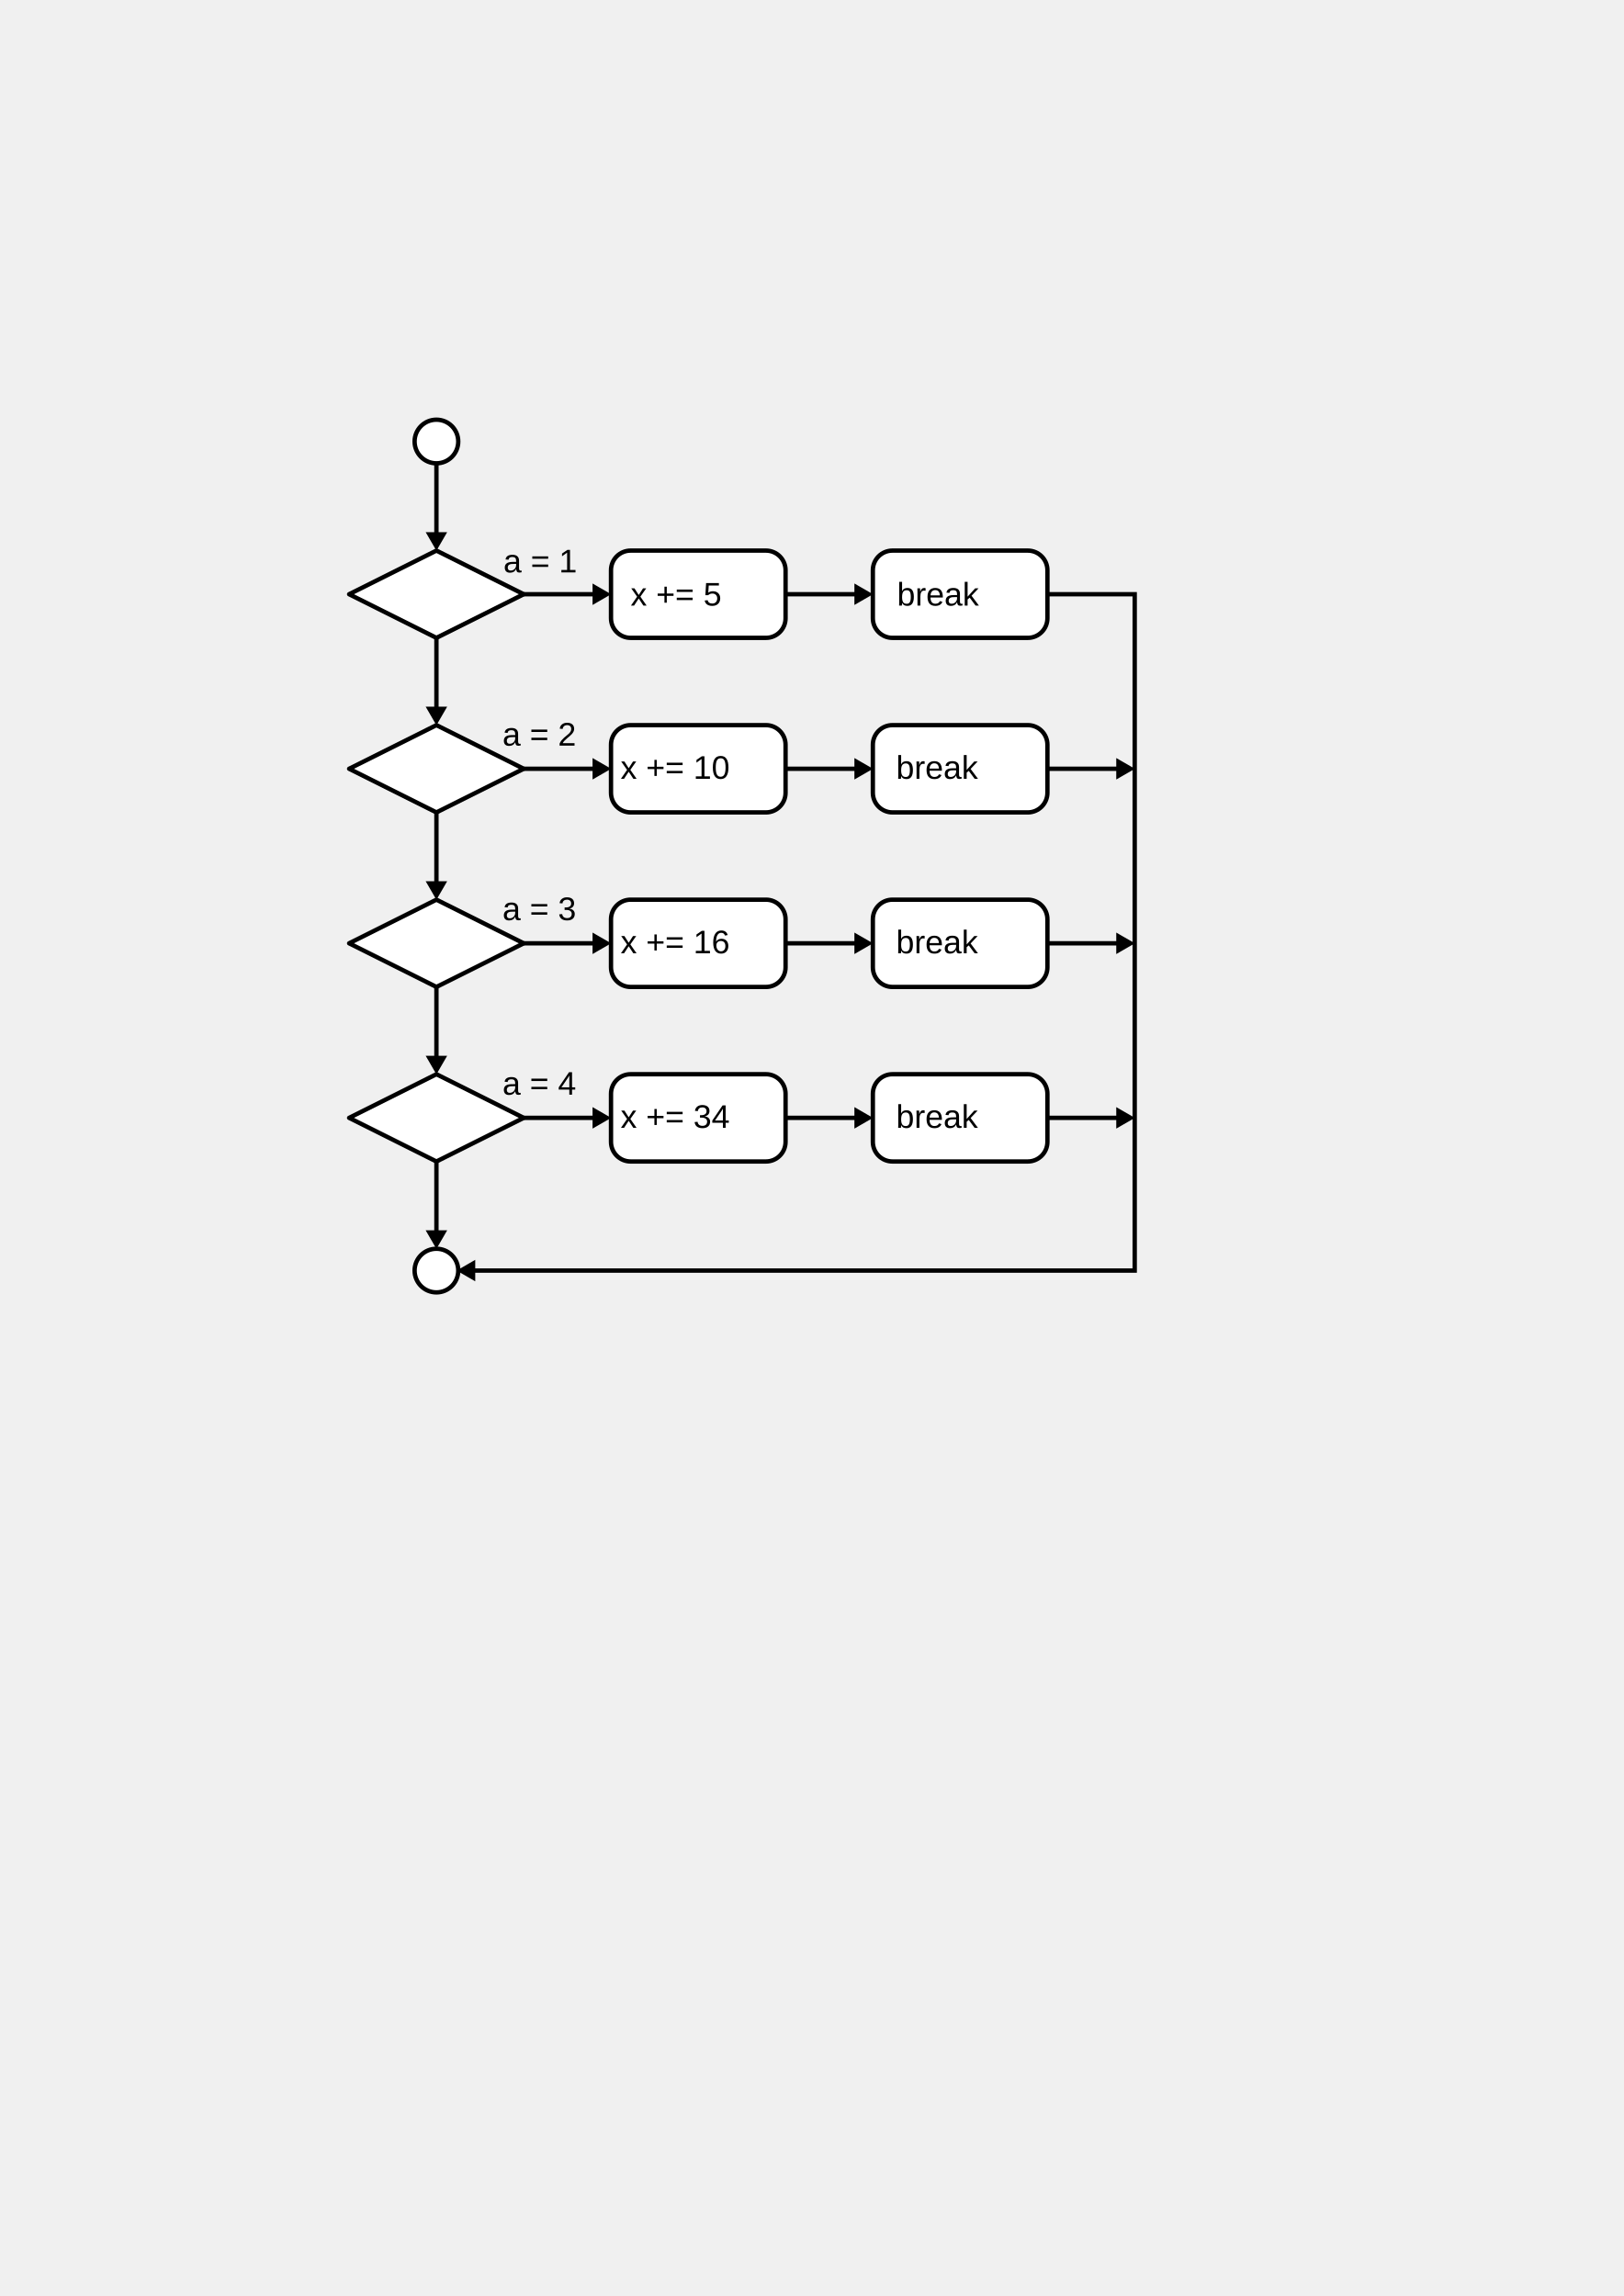
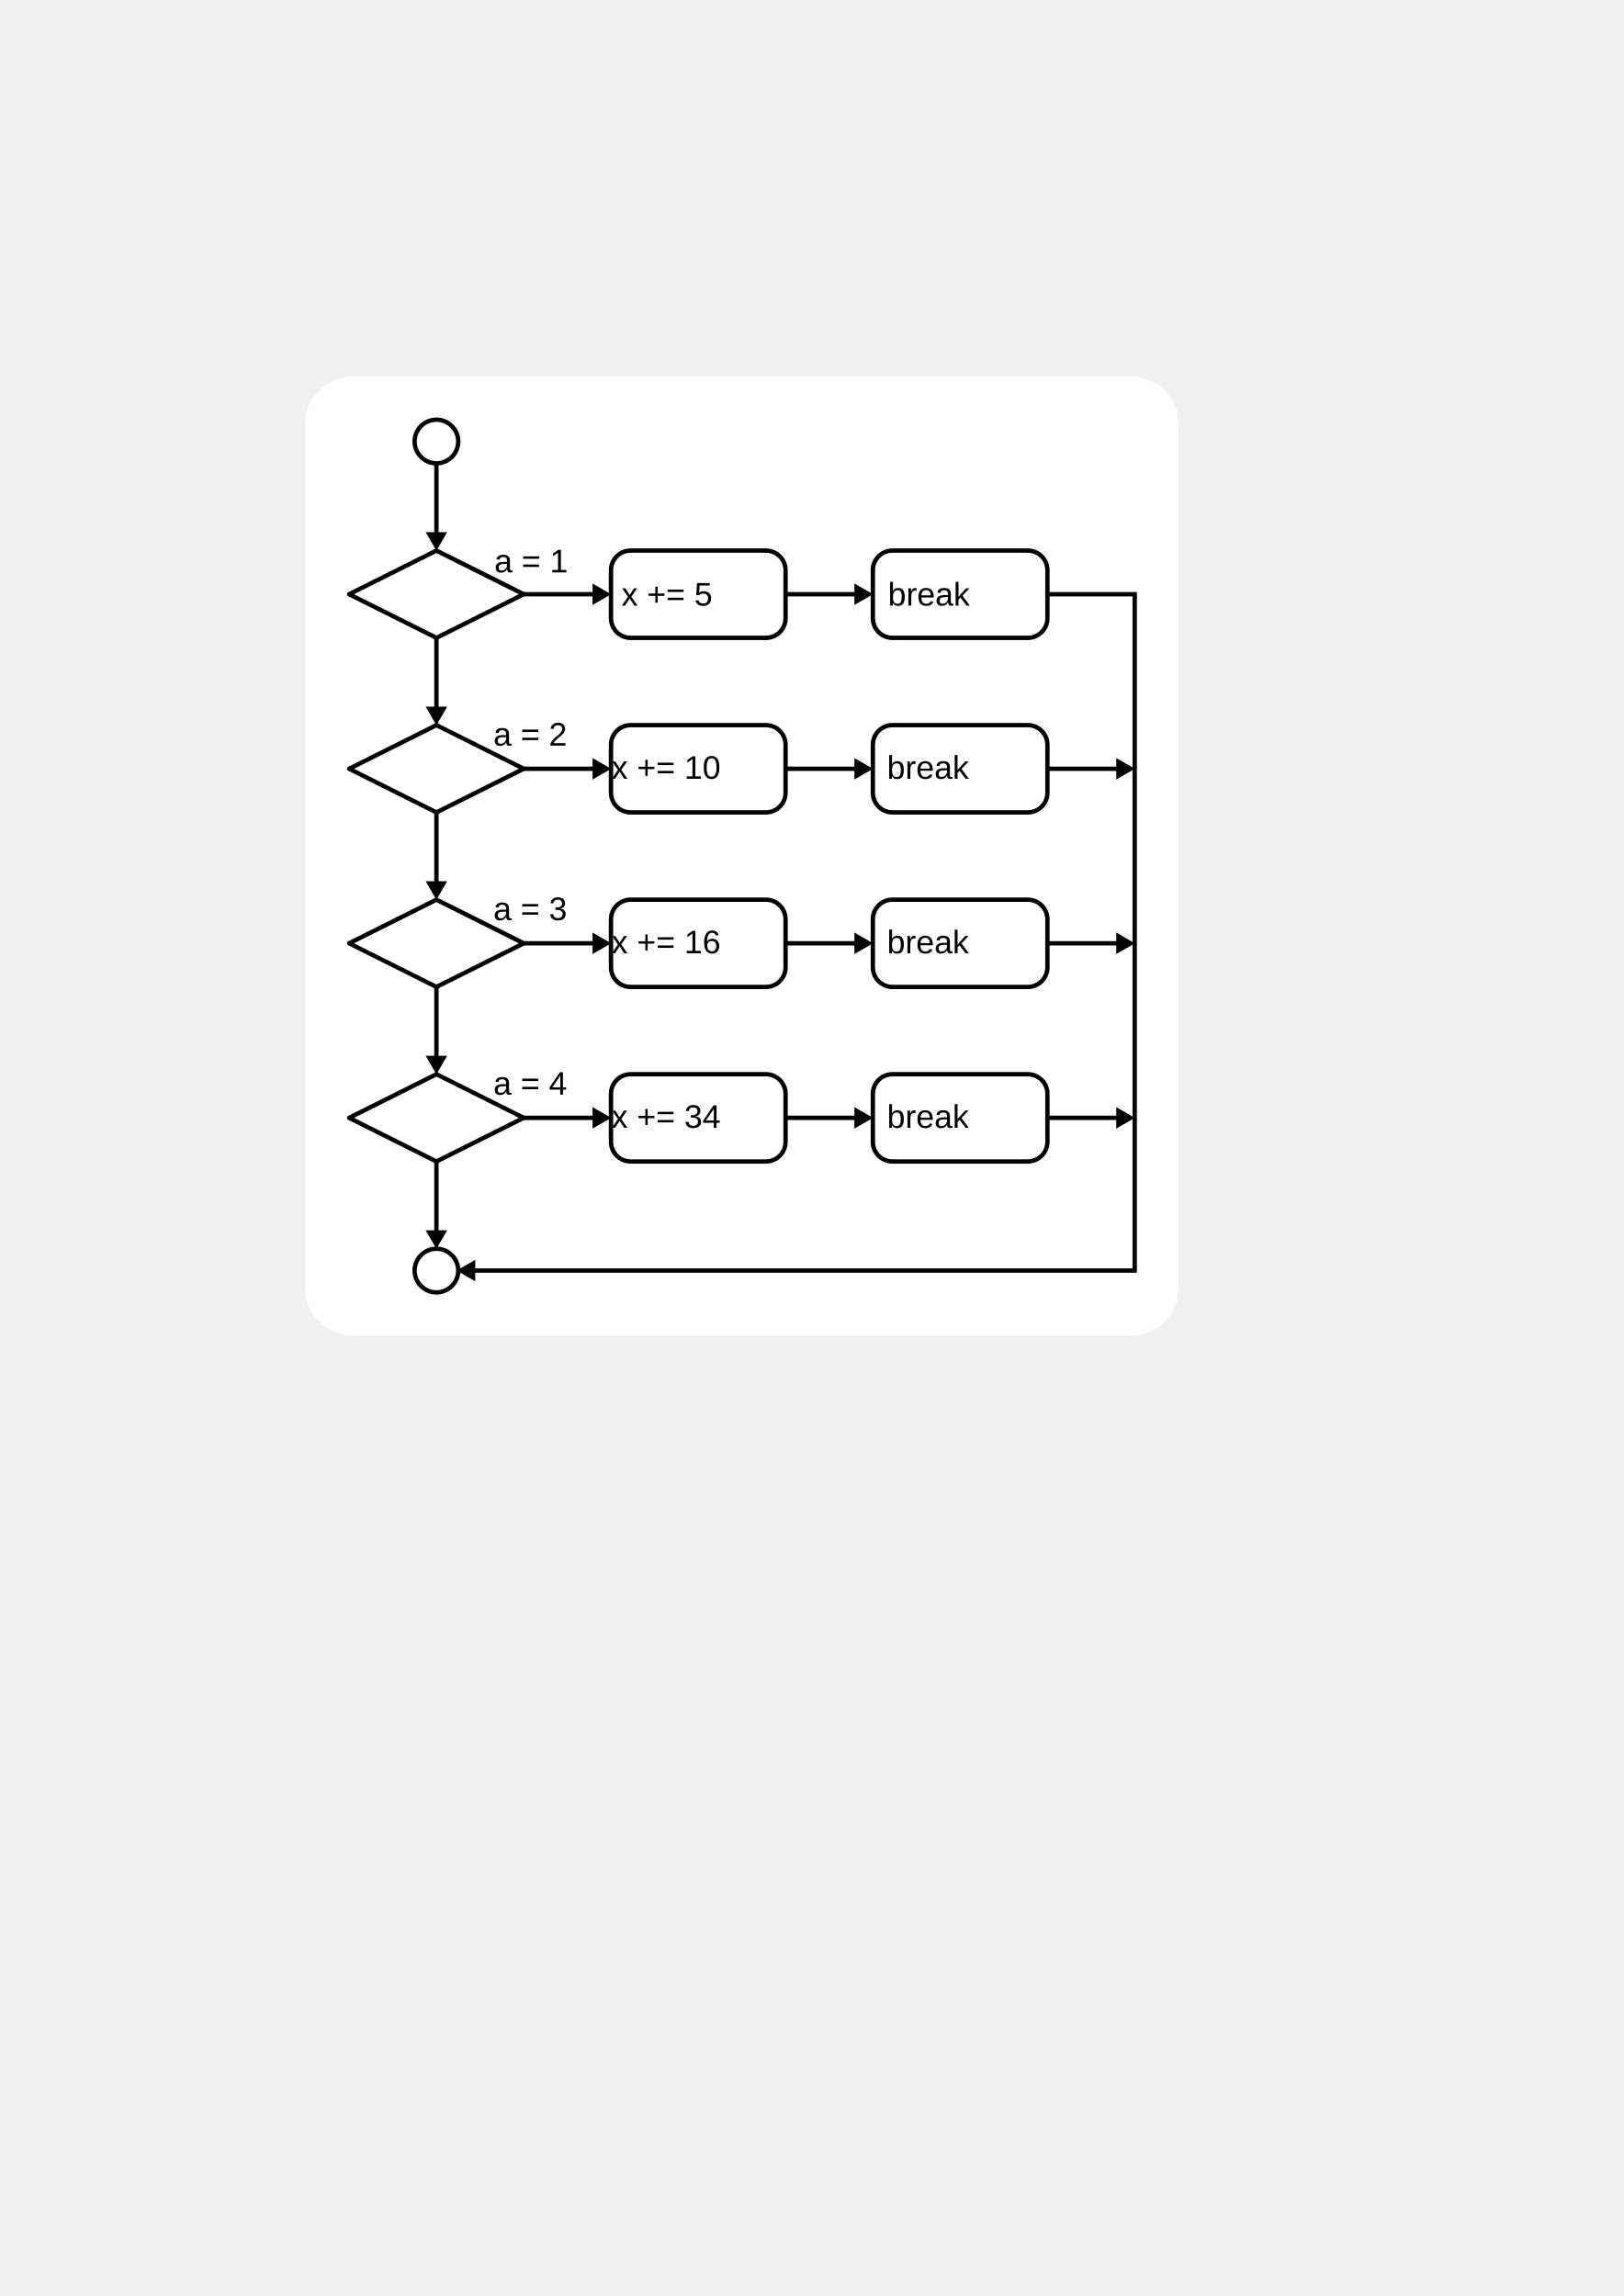
<svg xmlns="http://www.w3.org/2000/svg" width="210mm" height="297mm" viewBox="0 0 744.094 1052.362" id="svg2" version="1.1">
  <defs id="defs4">
    <marker orient="auto" refY="0.0" refX="0.0" id="marker41694" style="overflow:visible">
      <path id="path41696" d="M 5.77,0.0 L -2.88,5.0 L -2.88,-5.0 L 5.77,0.0 z " style="fill-rule:evenodd;stroke:#000000;stroke-width:1pt;stroke-opacity:1;fill:#000000;fill-opacity:1" transform="scale(0.4)" />
    </marker>
    <marker orient="auto" refY="0.0" refX="0.0" id="marker41518" style="overflow:visible">
      <path id="path41520" d="M 5.77,0.0 L -2.88,5.0 L -2.88,-5.0 L 5.77,0.0 z " style="fill-rule:evenodd;stroke:#000000;stroke-width:1pt;stroke-opacity:1;fill:#000000;fill-opacity:1" transform="scale(0.4)" />
    </marker>
    <marker style="overflow:visible" id="TriangleOutM" refX="0.0" refY="0.0" orient="auto">
      <path transform="scale(0.4)" style="fill-rule:evenodd;stroke:#000000;stroke-width:1pt;stroke-opacity:1;fill:#000000;fill-opacity:1" d="M 5.77,0.0 L -2.88,5.0 L -2.88,-5.0 L 5.77,0.0 z " id="path4302" />
    </marker>
    <marker style="overflow:visible;" id="Arrow1Mend" refX="0.0" refY="0.0" orient="auto">
      <path transform="scale(0.4) rotate(180) translate(10,0)" style="fill-rule:evenodd;stroke:#000000;stroke-width:1pt;stroke-opacity:1;fill:#000000;fill-opacity:1" d="M 0.0,0.0 L 5.0,-5.0 L -12.5,0.0 L 5.0,5.0 L 0.0,0.0 z " id="path4166" />
    </marker>
    <marker style="overflow:visible;" id="marker5937" refX="0.0" refY="0.0" orient="auto">
      <path transform="scale(0.6) rotate(180) translate(0,0)" d="M 8.719,4.034 L -2.207,0.016 L 8.719,-4.002 C 6.973,-1.63 6.983,1.616 8.719,4.034 z " style="fill-rule:evenodd;stroke-width:0.625;stroke-linejoin:round;stroke:#000000;stroke-opacity:1;fill:#000000;fill-opacity:1" id="path5939" />
    </marker>
    <marker style="overflow:visible;" id="Arrow2Mend" refX="0.0" refY="0.0" orient="auto">
      <path transform="scale(0.6) rotate(180) translate(0,0)" d="M 8.719,4.034 L -2.207,0.016 L 8.719,-4.002 C 6.973,-1.63 6.983,1.616 8.719,4.034 z " style="fill-rule:evenodd;stroke-width:0.625;stroke-linejoin:round;stroke:#000000;stroke-opacity:1;fill:#000000;fill-opacity:1" id="path4184" />
    </marker>
    <marker style="overflow:visible" id="Arrow2Lstart" refX="0.0" refY="0.0" orient="auto">
      <path transform="scale(1.1) translate(1,0)" d="M 8.719,4.034 L -2.207,0.016 L 8.719,-4.002 C 6.973,-1.63 6.983,1.616 8.719,4.034 z " style="fill-rule:evenodd;stroke-width:0.625;stroke-linejoin:round;stroke:#000000;stroke-opacity:1;fill:#000000;fill-opacity:1" id="path4175" />
    </marker>
    <marker style="overflow:visible" id="TriangleOutM-6" refX="0" refY="0" orient="auto">
      <path transform="scale(0.4,0.4)" style="fill:#000000;fill-opacity:1;fill-rule:evenodd;stroke:#000000;stroke-width:1pt;stroke-opacity:1" d="m 5.77,0 -8.65,5 0,-10 8.65,5 z" id="path4302-0" />
    </marker>
    <marker style="overflow:visible" id="TriangleOutM-8" refX="0" refY="0" orient="auto">
      <path transform="scale(0.4,0.4)" style="fill:#000000;fill-opacity:1;fill-rule:evenodd;stroke:#000000;stroke-width:1pt;stroke-opacity:1" d="m 5.77,0 -8.65,5 0,-10 8.65,5 z" id="path4302-5" />
    </marker>
    <marker style="overflow:visible" id="TriangleOutM-8-6" refX="0" refY="0" orient="auto">
      <path transform="scale(0.4,0.4)" style="fill:#000000;fill-opacity:1;fill-rule:evenodd;stroke:#000000;stroke-width:1pt;stroke-opacity:1" d="m 5.77,0 -8.65,5 0,-10 8.65,5 z" id="path4302-5-1" />
    </marker>
    <marker style="overflow:visible" id="TriangleOutM-3" refX="0" refY="0" orient="auto">
      <path transform="scale(0.4,0.4)" style="fill:#000000;fill-opacity:1;fill-rule:evenodd;stroke:#000000;stroke-width:1pt;stroke-opacity:1" d="m 5.77,0 -8.65,5 0,-10 8.65,5 z" id="path4302-2" />
    </marker>
    <marker style="overflow:visible" id="TriangleOutM-6-3" refX="0" refY="0" orient="auto">
      <path transform="scale(0.4,0.4)" style="fill:#000000;fill-opacity:1;fill-rule:evenodd;stroke:#000000;stroke-width:1pt;stroke-opacity:1" d="m 5.77,0 -8.65,5 0,-10 8.65,5 z" id="path4302-0-9" />
    </marker>
    <marker style="overflow:visible" id="TriangleOutM-6-3-9" refX="0" refY="0" orient="auto">
      <path transform="scale(0.4,0.4)" style="fill:#000000;fill-opacity:1;fill-rule:evenodd;stroke:#000000;stroke-width:1pt;stroke-opacity:1" d="m 5.77,0 -8.65,5 0,-10 8.65,5 z" id="path4302-0-9-8" />
    </marker>
    <marker style="overflow:visible" id="TriangleOutM-8-6-8" refX="0" refY="0" orient="auto">
      <path transform="scale(0.4,0.4)" style="fill:#000000;fill-opacity:1;fill-rule:evenodd;stroke:#000000;stroke-width:1pt;stroke-opacity:1" d="m 5.77,0 -8.65,5 0,-10 8.65,5 z" id="path4302-5-1-6" />
    </marker>
    <marker style="overflow:visible" id="TriangleOutM-3-3" refX="0" refY="0" orient="auto">
      <path transform="scale(0.4,0.4)" style="fill:#000000;fill-opacity:1;fill-rule:evenodd;stroke:#000000;stroke-width:1pt;stroke-opacity:1" d="m 5.77,0 -8.65,5 0,-10 8.65,5 z" id="path4302-2-7" />
    </marker>
    <marker style="overflow:visible" id="TriangleOutM-8-6-8-7" refX="0" refY="0" orient="auto">
      <path transform="scale(0.4,0.4)" style="fill:#000000;fill-opacity:1;fill-rule:evenodd;stroke:#000000;stroke-width:1pt;stroke-opacity:1" d="m 5.77,0 -8.65,5 0,-10 8.65,5 z" id="path4302-5-1-6-4" />
    </marker>
    <marker style="overflow:visible" id="TriangleOutM-3-3-1" refX="0" refY="0" orient="auto">
      <path transform="scale(0.4,0.4)" style="fill:#000000;fill-opacity:1;fill-rule:evenodd;stroke:#000000;stroke-width:1pt;stroke-opacity:1" d="m 5.77,0 -8.65,5 0,-10 8.65,5 z" id="path4302-2-7-7" />
    </marker>
    <marker style="overflow:visible" id="TriangleOutM-6-3-9-3" refX="0" refY="0" orient="auto">
      <path transform="scale(0.4,0.4)" style="fill:#000000;fill-opacity:1;fill-rule:evenodd;stroke:#000000;stroke-width:1pt;stroke-opacity:1" d="m 5.77,0 -8.65,5 0,-10 8.65,5 z" id="path4302-0-9-8-2" />
    </marker>
    <marker style="overflow:visible" id="TriangleOutM-8-6-8-7-0" refX="0" refY="0" orient="auto">
      <path transform="scale(0.4,0.4)" style="fill:#000000;fill-opacity:1;fill-rule:evenodd;stroke:#000000;stroke-width:1pt;stroke-opacity:1" d="m 5.77,0 -8.65,5 0,-10 8.65,5 z" id="path4302-5-1-6-4-3" />
    </marker>
    <marker style="overflow:visible" id="TriangleOutM-8-6-8-9" refX="0" refY="0" orient="auto">
      <path transform="scale(0.4,0.4)" style="fill:#000000;fill-opacity:1;fill-rule:evenodd;stroke:#000000;stroke-width:1pt;stroke-opacity:1" d="m 5.77,0 -8.65,5 0,-10 8.65,5 z" id="path4302-5-1-6-7" />
    </marker>
    <marker style="overflow:visible" id="TriangleOutM-8-6-2" refX="0" refY="0" orient="auto">
      <path transform="scale(0.4,0.4)" style="fill:#000000;fill-opacity:1;fill-rule:evenodd;stroke:#000000;stroke-width:1pt;stroke-opacity:1" d="m 5.77,0 -8.65,5 0,-10 8.65,5 z" id="path4302-5-1-9" />
    </marker>
    <marker style="overflow:visible" id="TriangleOutM-8-1" refX="0" refY="0" orient="auto">
      <path transform="scale(0.4,0.4)" style="fill:#000000;fill-opacity:1;fill-rule:evenodd;stroke:#000000;stroke-width:1pt;stroke-opacity:1" d="m 5.77,0 -8.65,5 0,-10 8.65,5 z" id="path4302-5-7" />
    </marker>
    <marker style="overflow:visible" id="TriangleOutM-6-3-9-3-6" refX="0" refY="0" orient="auto">
      <path transform="scale(0.4,0.4)" style="fill:#000000;fill-opacity:1;fill-rule:evenodd;stroke:#000000;stroke-width:1pt;stroke-opacity:1" d="m 5.77,0 -8.65,5 0,-10 8.65,5 z" id="path4302-0-9-8-2-5" />
    </marker>
  </defs>
  <g id="layer1">
-     <ellipse cy="202.362" cx="200" id="path3338" style="opacity:1;fill:#ffffff;fill-opacity:1;stroke:#000000;stroke-width:2;stroke-linecap:round;stroke-linejoin:round;stroke-miterlimit:4;stroke-dasharray:none;stroke-dashoffset:0;stroke-opacity:1" rx="10" ry="10" />
-     <rect ry="9" rx="9" y="252.362" x="280" height="40" width="80" id="rect4293" style="opacity:1;fill:#ffffff;fill-opacity:1;stroke:#000000;stroke-width:2;stroke-linecap:round;stroke-linejoin:round;stroke-miterlimit:4;stroke-dasharray:none;stroke-dashoffset:0;stroke-opacity:1" />
-     <text id="text4295" y="277.566" x="320.249" style="font-style:normal;font-variant:normal;font-weight:normal;font-stretch:normal;font-size:15px;line-height:125%;font-family:Arial;-inkscape-font-specification:Arial;text-align:center;letter-spacing:0px;word-spacing:0px;text-anchor:middle;fill:#000000;fill-opacity:1;stroke:none;stroke-width:1px;stroke-linecap:butt;stroke-linejoin:miter;stroke-opacity:1" xml:space="preserve">
-       <tspan y="277.566" x="320.249" id="tspan4297">x += 5</tspan>
-     </text>
-     <path id="path4149" d="M 200,252.362 160,272.362 l 40,20 40,-20 z" style="fill:#ffffff;fill-rule:evenodd;stroke:#000000;stroke-width:2;stroke-linecap:butt;stroke-linejoin:round;stroke-miterlimit:4;stroke-dasharray:none;stroke-opacity:1" />
-     <path id="path6977" d="m 240,272.362 34.385,0" style="fill:none;fill-rule:evenodd;stroke:#000000;stroke-width:2;stroke-linecap:butt;stroke-linejoin:miter;stroke-miterlimit:4;stroke-dasharray:none;stroke-opacity:1;marker-end:url(#TriangleOutM)" />
-     <path id="path6977-4" d="m 200,212.362 0,34.385" style="fill:none;fill-rule:evenodd;stroke:#000000;stroke-width:2;stroke-linecap:butt;stroke-linejoin:miter;stroke-miterlimit:4;stroke-dasharray:none;stroke-opacity:1;marker-end:url(#TriangleOutM-6)" />
-     <rect ry="9" rx="9" y="252.362" x="400" height="40" width="80" id="rect4293-0" style="opacity:1;fill:#ffffff;fill-opacity:1;stroke:#000000;stroke-width:2;stroke-linecap:round;stroke-linejoin:round;stroke-miterlimit:4;stroke-dasharray:none;stroke-dashoffset:0;stroke-opacity:1" />
-     <text id="text4295-2" y="277.566" x="440.249" style="font-style:normal;font-variant:normal;font-weight:normal;font-stretch:normal;font-size:15px;line-height:125%;font-family:Arial;-inkscape-font-specification:Arial;text-align:center;letter-spacing:0px;word-spacing:0px;text-anchor:middle;fill:#000000;fill-opacity:1;stroke:none;stroke-width:1px;stroke-linecap:butt;stroke-linejoin:miter;stroke-opacity:1" xml:space="preserve">
-       <tspan y="277.566" x="440.249" id="tspan11443">break</tspan>
-     </text>
-     <path id="path6977-2" d="m 360,272.362 34.385,0" style="fill:none;fill-rule:evenodd;stroke:#000000;stroke-width:2;stroke-linecap:butt;stroke-linejoin:miter;stroke-miterlimit:4;stroke-dasharray:none;stroke-opacity:1;marker-end:url(#TriangleOutM-8)" />
-     <text xml:space="preserve" style="font-style:normal;font-variant:normal;font-weight:normal;font-stretch:normal;font-size:15px;line-height:125%;font-family:Arial;-inkscape-font-specification:Arial;text-align:center;letter-spacing:0px;word-spacing:0px;text-anchor:middle;fill:#000000;fill-opacity:1;stroke:none;stroke-width:1px;stroke-linecap:butt;stroke-linejoin:miter;stroke-opacity:1" x="258" y="262.362" id="text13278">
-       <tspan x="258" y="262.362" id="tspan13282">a = 1</tspan>
-     </text>
-     <rect ry="9" rx="9" y="332.362" x="280" height="40" width="80" id="rect4293-3" style="opacity:1;fill:#ffffff;fill-opacity:1;stroke:#000000;stroke-width:2;stroke-linecap:round;stroke-linejoin:round;stroke-miterlimit:4;stroke-dasharray:none;stroke-dashoffset:0;stroke-opacity:1" />
-     <text id="text4295-7" y="356.953" x="319.822" style="font-style:normal;font-variant:normal;font-weight:normal;font-stretch:normal;font-size:15px;line-height:125%;font-family:Arial;-inkscape-font-specification:Arial;text-align:center;letter-spacing:0px;word-spacing:0px;text-anchor:middle;fill:#000000;fill-opacity:1;stroke:none;stroke-width:1px;stroke-linecap:butt;stroke-linejoin:miter;stroke-opacity:1" xml:space="preserve">
-       <tspan y="356.953" x="319.822" id="tspan18616">x += 10</tspan>
-     </text>
-     <path id="path4149-8" d="m 200,332.362 -40,20 40,20 40,-20 z" style="fill:#ffffff;fill-rule:evenodd;stroke:#000000;stroke-width:2;stroke-linecap:butt;stroke-linejoin:round;stroke-miterlimit:4;stroke-dasharray:none;stroke-opacity:1" />
-     <path id="path6977-29" d="m 240,352.362 34.385,0" style="fill:none;fill-rule:evenodd;stroke:#000000;stroke-width:2;stroke-linecap:butt;stroke-linejoin:miter;stroke-miterlimit:4;stroke-dasharray:none;stroke-opacity:1;marker-end:url(#TriangleOutM-3)" />
-     <rect ry="9" rx="9" y="332.362" x="400" height="40" width="80" id="rect4293-0-6" style="opacity:1;fill:#ffffff;fill-opacity:1;stroke:#000000;stroke-width:2;stroke-linecap:round;stroke-linejoin:round;stroke-miterlimit:4;stroke-dasharray:none;stroke-dashoffset:0;stroke-opacity:1" />
-     <text id="text4295-2-5" y="356.953" x="439.822" style="font-style:normal;font-variant:normal;font-weight:normal;font-stretch:normal;font-size:15px;line-height:125%;font-family:Arial;-inkscape-font-specification:Arial;text-align:center;letter-spacing:0px;word-spacing:0px;text-anchor:middle;fill:#000000;fill-opacity:1;stroke:none;stroke-width:1px;stroke-linecap:butt;stroke-linejoin:miter;stroke-opacity:1" xml:space="preserve">
-       <tspan y="356.953" x="439.822" id="tspan11443-3">break</tspan>
-     </text>
-     <path id="path6977-2-2" d="m 360,352.362 34.385,0" style="fill:none;fill-rule:evenodd;stroke:#000000;stroke-width:2;stroke-linecap:butt;stroke-linejoin:miter;stroke-miterlimit:4;stroke-dasharray:none;stroke-opacity:1;marker-end:url(#TriangleOutM-8-6)" />
-     <text xml:space="preserve" style="font-style:normal;font-variant:normal;font-weight:normal;font-stretch:normal;font-size:15px;line-height:125%;font-family:Arial;-inkscape-font-specification:Arial;text-align:center;letter-spacing:0px;word-spacing:0px;text-anchor:middle;fill:#000000;fill-opacity:1;stroke:none;stroke-width:1px;stroke-linecap:butt;stroke-linejoin:miter;stroke-opacity:1" x="257.573" y="341.749" id="text13278-8">
-       <tspan x="257.573" y="341.749" id="tspan18612">a = 2</tspan>
-     </text>
-     <path id="path6977-4-5" d="m 200,292.362 0,34.385" style="fill:none;fill-rule:evenodd;stroke:#000000;stroke-width:2;stroke-linecap:butt;stroke-linejoin:miter;stroke-miterlimit:4;stroke-dasharray:none;stroke-opacity:1;marker-end:url(#TriangleOutM-6-3)" />
-     <rect ry="9" rx="9" y="412.362" x="280" height="40" width="80" id="rect4293-3-9" style="opacity:1;fill:#ffffff;fill-opacity:1;stroke:#000000;stroke-width:2;stroke-linecap:round;stroke-linejoin:round;stroke-miterlimit:4;stroke-dasharray:none;stroke-dashoffset:0;stroke-opacity:1" />
-     <text id="text4295-7-8" y="436.953" x="319.822" style="font-style:normal;font-variant:normal;font-weight:normal;font-stretch:normal;font-size:15px;line-height:125%;font-family:Arial;-inkscape-font-specification:Arial;text-align:center;letter-spacing:0px;word-spacing:0px;text-anchor:middle;fill:#000000;fill-opacity:1;stroke:none;stroke-width:1px;stroke-linecap:butt;stroke-linejoin:miter;stroke-opacity:1" xml:space="preserve">
-       <tspan y="436.953" x="319.822" id="tspan18854">x += 16</tspan>
-     </text>
-     <path id="path4149-8-4" d="m 200,412.362 -40,20 40,20 40,-20 z" style="fill:#ffffff;fill-rule:evenodd;stroke:#000000;stroke-width:2;stroke-linecap:butt;stroke-linejoin:round;stroke-miterlimit:4;stroke-dasharray:none;stroke-opacity:1" />
-     <path id="path6977-29-4" d="m 240,432.362 34.385,0" style="fill:none;fill-rule:evenodd;stroke:#000000;stroke-width:2;stroke-linecap:butt;stroke-linejoin:miter;stroke-miterlimit:4;stroke-dasharray:none;stroke-opacity:1;marker-end:url(#TriangleOutM-3-3)" />
-     <rect ry="9" rx="9" y="412.362" x="400" height="40" width="80" id="rect4293-0-6-1" style="opacity:1;fill:#ffffff;fill-opacity:1;stroke:#000000;stroke-width:2;stroke-linecap:round;stroke-linejoin:round;stroke-miterlimit:4;stroke-dasharray:none;stroke-dashoffset:0;stroke-opacity:1" />
-     <text id="text4295-2-5-5" y="436.953" x="439.822" style="font-style:normal;font-variant:normal;font-weight:normal;font-stretch:normal;font-size:15px;line-height:125%;font-family:Arial;-inkscape-font-specification:Arial;text-align:center;letter-spacing:0px;word-spacing:0px;text-anchor:middle;fill:#000000;fill-opacity:1;stroke:none;stroke-width:1px;stroke-linecap:butt;stroke-linejoin:miter;stroke-opacity:1" xml:space="preserve">
-       <tspan y="436.953" x="439.822" id="tspan11443-3-1">break</tspan>
-     </text>
-     <path id="path6977-2-2-8" d="m 360,432.362 34.385,0" style="fill:none;fill-rule:evenodd;stroke:#000000;stroke-width:2;stroke-linecap:butt;stroke-linejoin:miter;stroke-miterlimit:4;stroke-dasharray:none;stroke-opacity:1;marker-end:url(#TriangleOutM-8-6-8)" />
-     <text xml:space="preserve" style="font-style:normal;font-variant:normal;font-weight:normal;font-stretch:normal;font-size:15px;line-height:125%;font-family:Arial;-inkscape-font-specification:Arial;text-align:center;letter-spacing:0px;word-spacing:0px;text-anchor:middle;fill:#000000;fill-opacity:1;stroke:none;stroke-width:1px;stroke-linecap:butt;stroke-linejoin:miter;stroke-opacity:1" x="257.573" y="421.749" id="text13278-8-8">
-       <tspan x="257.573" y="421.749" id="tspan18850">a = 3</tspan>
-     </text>
-     <path id="path6977-4-5-0" d="m 200,372.362 0,34.385" style="fill:none;fill-rule:evenodd;stroke:#000000;stroke-width:2;stroke-linecap:butt;stroke-linejoin:miter;stroke-miterlimit:4;stroke-dasharray:none;stroke-opacity:1;marker-end:url(#TriangleOutM-6-3-9)" transform="translate(8.4496257e-6,-2.8137206e-6)" />
-     <rect ry="9" rx="9" y="492.362" x="280" height="40" width="80" id="rect4293-3-9-3" style="opacity:1;fill:#ffffff;fill-opacity:1;stroke:#000000;stroke-width:2;stroke-linecap:round;stroke-linejoin:round;stroke-miterlimit:4;stroke-dasharray:none;stroke-dashoffset:0;stroke-opacity:1" />
-     <text id="text4295-7-8-4" y="516.953" x="319.822" style="font-style:normal;font-variant:normal;font-weight:normal;font-stretch:normal;font-size:15px;line-height:125%;font-family:Arial;-inkscape-font-specification:Arial;text-align:center;letter-spacing:0px;word-spacing:0px;text-anchor:middle;fill:#000000;fill-opacity:1;stroke:none;stroke-width:1px;stroke-linecap:butt;stroke-linejoin:miter;stroke-opacity:1" xml:space="preserve">
-       <tspan y="516.953" x="319.822" id="tspan43830">x += 34</tspan>
-     </text>
-     <path id="path4149-8-4-6" d="m 200,492.362 -40,20 40,20 40,-20 z" style="fill:#ffffff;fill-rule:evenodd;stroke:#000000;stroke-width:2;stroke-linecap:butt;stroke-linejoin:round;stroke-miterlimit:4;stroke-dasharray:none;stroke-opacity:1" />
-     <path id="path6977-29-4-2" d="m 240,512.362 34.385,0" style="fill:none;fill-rule:evenodd;stroke:#000000;stroke-width:2;stroke-linecap:butt;stroke-linejoin:miter;stroke-miterlimit:4;stroke-dasharray:none;stroke-opacity:1;marker-end:url(#TriangleOutM-3-3-1)" />
-     <rect ry="9" rx="9" y="492.362" x="400" height="40" width="80" id="rect4293-0-6-1-3" style="opacity:1;fill:#ffffff;fill-opacity:1;stroke:#000000;stroke-width:2;stroke-linecap:round;stroke-linejoin:round;stroke-miterlimit:4;stroke-dasharray:none;stroke-dashoffset:0;stroke-opacity:1" />
-     <text id="text4295-2-5-5-4" y="516.953" x="439.822" style="font-style:normal;font-variant:normal;font-weight:normal;font-stretch:normal;font-size:15px;line-height:125%;font-family:Arial;-inkscape-font-specification:Arial;text-align:center;letter-spacing:0px;word-spacing:0px;text-anchor:middle;fill:#000000;fill-opacity:1;stroke:none;stroke-width:1px;stroke-linecap:butt;stroke-linejoin:miter;stroke-opacity:1" xml:space="preserve">
-       <tspan y="516.953" x="439.822" id="tspan11443-3-1-3">break</tspan>
-     </text>
-     <path id="path6977-2-2-8-3" d="m 360,512.362 34.385,0" style="fill:none;fill-rule:evenodd;stroke:#000000;stroke-width:2;stroke-linecap:butt;stroke-linejoin:miter;stroke-miterlimit:4;stroke-dasharray:none;stroke-opacity:1;marker-end:url(#TriangleOutM-8-6-8-7)" />
-     <text xml:space="preserve" style="font-style:normal;font-variant:normal;font-weight:normal;font-stretch:normal;font-size:15px;line-height:125%;font-family:Arial;-inkscape-font-specification:Arial;text-align:center;letter-spacing:0px;word-spacing:0px;text-anchor:middle;fill:#000000;fill-opacity:1;stroke:none;stroke-width:1px;stroke-linecap:butt;stroke-linejoin:miter;stroke-opacity:1" x="257.573" y="501.749" id="text13278-8-8-6">
-       <tspan x="257.573" y="501.749" id="tspan18850-0">a = 4</tspan>
-     </text>
-     <path id="path6977-4-5-0-1" d="m 200,452.362 0,34.385" style="fill:none;fill-rule:evenodd;stroke:#000000;stroke-width:2;stroke-linecap:butt;stroke-linejoin:miter;stroke-miterlimit:4;stroke-dasharray:none;stroke-opacity:1;marker-end:url(#TriangleOutM-6-3-9-3)" transform="translate(-1.5503743e-6,-4.4924441e-6)" />
-     <path id="path6977-2-2-7" d="m 480,352.362 34.385,0" style="fill:none;fill-rule:evenodd;stroke:#000000;stroke-width:2;stroke-linecap:butt;stroke-linejoin:miter;stroke-miterlimit:4;stroke-dasharray:none;stroke-opacity:1;marker-end:url(#TriangleOutM-8-6-2)" />
-     <path id="path6977-2-2-8-2" d="m 480,432.362 34.385,0" style="fill:none;fill-rule:evenodd;stroke:#000000;stroke-width:2;stroke-linecap:butt;stroke-linejoin:miter;stroke-miterlimit:4;stroke-dasharray:none;stroke-opacity:1;marker-end:url(#TriangleOutM-8-6-8-9)" />
-     <path id="path6977-2-2-8-3-2" d="m 480,512.362 34.385,0" style="fill:none;fill-rule:evenodd;stroke:#000000;stroke-width:2;stroke-linecap:butt;stroke-linejoin:miter;stroke-miterlimit:4;stroke-dasharray:none;stroke-opacity:1;marker-end:url(#TriangleOutM-8-6-8-7-0)" />
-     <path id="path6977-4-5-0-1-5" d="m 200,532.362 0,34.385" style="fill:none;fill-rule:evenodd;stroke:#000000;stroke-width:2;stroke-linecap:butt;stroke-linejoin:miter;stroke-miterlimit:4;stroke-dasharray:none;stroke-opacity:1;marker-end:url(#TriangleOutM-6-3-9-3-6)" />
-     <ellipse cy="582.362" cx="200" id="path3338-4" style="opacity:1;fill:#ffffff;fill-opacity:1;stroke:#000000;stroke-width:2;stroke-linecap:round;stroke-linejoin:round;stroke-miterlimit:4;stroke-dasharray:none;stroke-dashoffset:0;stroke-opacity:1" rx="10" ry="10" />
-     <path style="fill:none;fill-rule:evenodd;stroke:#000000;stroke-width:2;stroke-linecap:butt;stroke-linejoin:miter;stroke-miterlimit:4;stroke-dasharray:none;stroke-opacity:1;marker-end:url(#marker41694)" d="m 480,272.362 40,0 0,310 -305.05,0" id="path41686" />
+     <rect style="opacity:1;fill:#ffffff;fill-opacity:1;stroke:#ffffff;stroke-width:2;stroke-linecap:square;stroke-linejoin:round;stroke-miterlimit:4;stroke-dasharray:none;stroke-dashoffset:0;stroke-opacity:1" id="rect44383" width="398" height="438" x="141" y="173.362" rx="22" ry="20" />
+     <g id="g44326">
+       <ellipse ry="10" rx="10" style="opacity:1;fill:#ffffff;fill-opacity:1;stroke:#000000;stroke-width:2;stroke-linecap:round;stroke-linejoin:round;stroke-miterlimit:4;stroke-dasharray:none;stroke-dashoffset:0;stroke-opacity:1" id="path3338" cx="200" cy="202.362" />
+       <rect style="opacity:1;fill:#ffffff;fill-opacity:1;stroke:#000000;stroke-width:2;stroke-linecap:round;stroke-linejoin:round;stroke-miterlimit:4;stroke-dasharray:none;stroke-dashoffset:0;stroke-opacity:1" id="rect4293" width="80" height="40" x="280" y="252.362" rx="9" ry="9" />
+       <text xml:space="preserve" style="font-style:normal;font-variant:normal;font-weight:normal;font-stretch:normal;font-size:15px;line-height:125%;font-family:Arial;-inkscape-font-specification:Arial;text-align:center;letter-spacing:0px;word-spacing:0px;text-anchor:middle;fill:#000000;fill-opacity:1;stroke:none;stroke-width:1px;stroke-linecap:butt;stroke-linejoin:miter;stroke-opacity:1" x="320.249" y="277.566" id="text4295">
+         <tspan id="tspan4297" x="320.249" y="277.566">x += 5</tspan>
+       </text>
+       <path style="fill:#ffffff;fill-rule:evenodd;stroke:#000000;stroke-width:2;stroke-linecap:butt;stroke-linejoin:round;stroke-miterlimit:4;stroke-dasharray:none;stroke-opacity:1" d="M 200,252.362 160,272.362 l 40,20 40,-20 z" id="path4149" />
+       <path style="fill:none;fill-rule:evenodd;stroke:#000000;stroke-width:2;stroke-linecap:butt;stroke-linejoin:miter;stroke-miterlimit:4;stroke-dasharray:none;stroke-opacity:1;marker-end:url(#TriangleOutM)" d="m 240,272.362 34.385,0" id="path6977" />
+       <path style="fill:none;fill-rule:evenodd;stroke:#000000;stroke-width:2;stroke-linecap:butt;stroke-linejoin:miter;stroke-miterlimit:4;stroke-dasharray:none;stroke-opacity:1;marker-end:url(#TriangleOutM-6)" d="m 200,212.362 0,34.385" id="path6977-4" />
+       <rect style="opacity:1;fill:#ffffff;fill-opacity:1;stroke:#000000;stroke-width:2;stroke-linecap:round;stroke-linejoin:round;stroke-miterlimit:4;stroke-dasharray:none;stroke-dashoffset:0;stroke-opacity:1" id="rect4293-0" width="80" height="40" x="400" y="252.362" rx="9" ry="9" />
+       <text xml:space="preserve" style="font-style:normal;font-variant:normal;font-weight:normal;font-stretch:normal;font-size:15px;line-height:125%;font-family:Arial;-inkscape-font-specification:Arial;text-align:center;letter-spacing:0px;word-spacing:0px;text-anchor:middle;fill:#000000;fill-opacity:1;stroke:none;stroke-width:1px;stroke-linecap:butt;stroke-linejoin:miter;stroke-opacity:1" x="440.249" y="277.566" id="text4295-2">
+         <tspan id="tspan11443" x="440.249" y="277.566">break</tspan>
+       </text>
+       <path style="fill:none;fill-rule:evenodd;stroke:#000000;stroke-width:2;stroke-linecap:butt;stroke-linejoin:miter;stroke-miterlimit:4;stroke-dasharray:none;stroke-opacity:1;marker-end:url(#TriangleOutM-8)" d="m 360,272.362 34.385,0" id="path6977-2" />
+       <text id="text13278" y="262.362" x="258" style="font-style:normal;font-variant:normal;font-weight:normal;font-stretch:normal;font-size:15px;line-height:125%;font-family:Arial;-inkscape-font-specification:Arial;text-align:center;letter-spacing:0px;word-spacing:0px;text-anchor:middle;fill:#000000;fill-opacity:1;stroke:none;stroke-width:1px;stroke-linecap:butt;stroke-linejoin:miter;stroke-opacity:1" xml:space="preserve">
+         <tspan id="tspan13282" y="262.362" x="258">a = 1</tspan>
+       </text>
+       <rect style="opacity:1;fill:#ffffff;fill-opacity:1;stroke:#000000;stroke-width:2;stroke-linecap:round;stroke-linejoin:round;stroke-miterlimit:4;stroke-dasharray:none;stroke-dashoffset:0;stroke-opacity:1" id="rect4293-3" width="80" height="40" x="280" y="332.362" rx="9" ry="9" />
+       <text xml:space="preserve" style="font-style:normal;font-variant:normal;font-weight:normal;font-stretch:normal;font-size:15px;line-height:125%;font-family:Arial;-inkscape-font-specification:Arial;text-align:center;letter-spacing:0px;word-spacing:0px;text-anchor:middle;fill:#000000;fill-opacity:1;stroke:none;stroke-width:1px;stroke-linecap:butt;stroke-linejoin:miter;stroke-opacity:1" x="319.822" y="356.953" id="text4295-7">
+         <tspan id="tspan18616" x="319.822" y="356.953">x += 10</tspan>
+       </text>
+       <path style="fill:#ffffff;fill-rule:evenodd;stroke:#000000;stroke-width:2;stroke-linecap:butt;stroke-linejoin:round;stroke-miterlimit:4;stroke-dasharray:none;stroke-opacity:1" d="m 200,332.362 -40,20 40,20 40,-20 z" id="path4149-8" />
+       <path style="fill:none;fill-rule:evenodd;stroke:#000000;stroke-width:2;stroke-linecap:butt;stroke-linejoin:miter;stroke-miterlimit:4;stroke-dasharray:none;stroke-opacity:1;marker-end:url(#TriangleOutM-3)" d="m 240,352.362 34.385,0" id="path6977-29" />
+       <rect style="opacity:1;fill:#ffffff;fill-opacity:1;stroke:#000000;stroke-width:2;stroke-linecap:round;stroke-linejoin:round;stroke-miterlimit:4;stroke-dasharray:none;stroke-dashoffset:0;stroke-opacity:1" id="rect4293-0-6" width="80" height="40" x="400" y="332.362" rx="9" ry="9" />
+       <text xml:space="preserve" style="font-style:normal;font-variant:normal;font-weight:normal;font-stretch:normal;font-size:15px;line-height:125%;font-family:Arial;-inkscape-font-specification:Arial;text-align:center;letter-spacing:0px;word-spacing:0px;text-anchor:middle;fill:#000000;fill-opacity:1;stroke:none;stroke-width:1px;stroke-linecap:butt;stroke-linejoin:miter;stroke-opacity:1" x="439.822" y="356.953" id="text4295-2-5">
+         <tspan id="tspan11443-3" x="439.822" y="356.953">break</tspan>
+       </text>
+       <path style="fill:none;fill-rule:evenodd;stroke:#000000;stroke-width:2;stroke-linecap:butt;stroke-linejoin:miter;stroke-miterlimit:4;stroke-dasharray:none;stroke-opacity:1;marker-end:url(#TriangleOutM-8-6)" d="m 360,352.362 34.385,0" id="path6977-2-2" />
+       <text id="text13278-8" y="341.749" x="257.573" style="font-style:normal;font-variant:normal;font-weight:normal;font-stretch:normal;font-size:15px;line-height:125%;font-family:Arial;-inkscape-font-specification:Arial;text-align:center;letter-spacing:0px;word-spacing:0px;text-anchor:middle;fill:#000000;fill-opacity:1;stroke:none;stroke-width:1px;stroke-linecap:butt;stroke-linejoin:miter;stroke-opacity:1" xml:space="preserve">
+         <tspan id="tspan18612" y="341.749" x="257.573">a = 2</tspan>
+       </text>
+       <path style="fill:none;fill-rule:evenodd;stroke:#000000;stroke-width:2;stroke-linecap:butt;stroke-linejoin:miter;stroke-miterlimit:4;stroke-dasharray:none;stroke-opacity:1;marker-end:url(#TriangleOutM-6-3)" d="m 200,292.362 0,34.385" id="path6977-4-5" />
+       <rect style="opacity:1;fill:#ffffff;fill-opacity:1;stroke:#000000;stroke-width:2;stroke-linecap:round;stroke-linejoin:round;stroke-miterlimit:4;stroke-dasharray:none;stroke-dashoffset:0;stroke-opacity:1" id="rect4293-3-9" width="80" height="40" x="280" y="412.362" rx="9" ry="9" />
+       <text xml:space="preserve" style="font-style:normal;font-variant:normal;font-weight:normal;font-stretch:normal;font-size:15px;line-height:125%;font-family:Arial;-inkscape-font-specification:Arial;text-align:center;letter-spacing:0px;word-spacing:0px;text-anchor:middle;fill:#000000;fill-opacity:1;stroke:none;stroke-width:1px;stroke-linecap:butt;stroke-linejoin:miter;stroke-opacity:1" x="319.822" y="436.953" id="text4295-7-8">
+         <tspan id="tspan18854" x="319.822" y="436.953">x += 16</tspan>
+       </text>
+       <path style="fill:#ffffff;fill-rule:evenodd;stroke:#000000;stroke-width:2;stroke-linecap:butt;stroke-linejoin:round;stroke-miterlimit:4;stroke-dasharray:none;stroke-opacity:1" d="m 200,412.362 -40,20 40,20 40,-20 z" id="path4149-8-4" />
+       <path style="fill:none;fill-rule:evenodd;stroke:#000000;stroke-width:2;stroke-linecap:butt;stroke-linejoin:miter;stroke-miterlimit:4;stroke-dasharray:none;stroke-opacity:1;marker-end:url(#TriangleOutM-3-3)" d="m 240,432.362 34.385,0" id="path6977-29-4" />
+       <rect style="opacity:1;fill:#ffffff;fill-opacity:1;stroke:#000000;stroke-width:2;stroke-linecap:round;stroke-linejoin:round;stroke-miterlimit:4;stroke-dasharray:none;stroke-dashoffset:0;stroke-opacity:1" id="rect4293-0-6-1" width="80" height="40" x="400" y="412.362" rx="9" ry="9" />
+       <text xml:space="preserve" style="font-style:normal;font-variant:normal;font-weight:normal;font-stretch:normal;font-size:15px;line-height:125%;font-family:Arial;-inkscape-font-specification:Arial;text-align:center;letter-spacing:0px;word-spacing:0px;text-anchor:middle;fill:#000000;fill-opacity:1;stroke:none;stroke-width:1px;stroke-linecap:butt;stroke-linejoin:miter;stroke-opacity:1" x="439.822" y="436.953" id="text4295-2-5-5">
+         <tspan id="tspan11443-3-1" x="439.822" y="436.953">break</tspan>
+       </text>
+       <path style="fill:none;fill-rule:evenodd;stroke:#000000;stroke-width:2;stroke-linecap:butt;stroke-linejoin:miter;stroke-miterlimit:4;stroke-dasharray:none;stroke-opacity:1;marker-end:url(#TriangleOutM-8-6-8)" d="m 360,432.362 34.385,0" id="path6977-2-2-8" />
+       <text id="text13278-8-8" y="421.749" x="257.573" style="font-style:normal;font-variant:normal;font-weight:normal;font-stretch:normal;font-size:15px;line-height:125%;font-family:Arial;-inkscape-font-specification:Arial;text-align:center;letter-spacing:0px;word-spacing:0px;text-anchor:middle;fill:#000000;fill-opacity:1;stroke:none;stroke-width:1px;stroke-linecap:butt;stroke-linejoin:miter;stroke-opacity:1" xml:space="preserve">
+         <tspan id="tspan18850" y="421.749" x="257.573">a = 3</tspan>
+       </text>
+       <path transform="translate(8.4496257e-6,-2.8137206e-6)" style="fill:none;fill-rule:evenodd;stroke:#000000;stroke-width:2;stroke-linecap:butt;stroke-linejoin:miter;stroke-miterlimit:4;stroke-dasharray:none;stroke-opacity:1;marker-end:url(#TriangleOutM-6-3-9)" d="m 200,372.362 0,34.385" id="path6977-4-5-0" />
+       <rect style="opacity:1;fill:#ffffff;fill-opacity:1;stroke:#000000;stroke-width:2;stroke-linecap:round;stroke-linejoin:round;stroke-miterlimit:4;stroke-dasharray:none;stroke-dashoffset:0;stroke-opacity:1" id="rect4293-3-9-3" width="80" height="40" x="280" y="492.362" rx="9" ry="9" />
+       <text xml:space="preserve" style="font-style:normal;font-variant:normal;font-weight:normal;font-stretch:normal;font-size:15px;line-height:125%;font-family:Arial;-inkscape-font-specification:Arial;text-align:center;letter-spacing:0px;word-spacing:0px;text-anchor:middle;fill:#000000;fill-opacity:1;stroke:none;stroke-width:1px;stroke-linecap:butt;stroke-linejoin:miter;stroke-opacity:1" x="319.822" y="516.953" id="text4295-7-8-4">
+         <tspan id="tspan43830" x="319.822" y="516.953">x += 34</tspan>
+       </text>
+       <path style="fill:#ffffff;fill-rule:evenodd;stroke:#000000;stroke-width:2;stroke-linecap:butt;stroke-linejoin:round;stroke-miterlimit:4;stroke-dasharray:none;stroke-opacity:1" d="m 200,492.362 -40,20 40,20 40,-20 z" id="path4149-8-4-6" />
+       <path style="fill:none;fill-rule:evenodd;stroke:#000000;stroke-width:2;stroke-linecap:butt;stroke-linejoin:miter;stroke-miterlimit:4;stroke-dasharray:none;stroke-opacity:1;marker-end:url(#TriangleOutM-3-3-1)" d="m 240,512.362 34.385,0" id="path6977-29-4-2" />
+       <rect style="opacity:1;fill:#ffffff;fill-opacity:1;stroke:#000000;stroke-width:2;stroke-linecap:round;stroke-linejoin:round;stroke-miterlimit:4;stroke-dasharray:none;stroke-dashoffset:0;stroke-opacity:1" id="rect4293-0-6-1-3" width="80" height="40" x="400" y="492.362" rx="9" ry="9" />
+       <text xml:space="preserve" style="font-style:normal;font-variant:normal;font-weight:normal;font-stretch:normal;font-size:15px;line-height:125%;font-family:Arial;-inkscape-font-specification:Arial;text-align:center;letter-spacing:0px;word-spacing:0px;text-anchor:middle;fill:#000000;fill-opacity:1;stroke:none;stroke-width:1px;stroke-linecap:butt;stroke-linejoin:miter;stroke-opacity:1" x="439.822" y="516.953" id="text4295-2-5-5-4">
+         <tspan id="tspan11443-3-1-3" x="439.822" y="516.953">break</tspan>
+       </text>
+       <path style="fill:none;fill-rule:evenodd;stroke:#000000;stroke-width:2;stroke-linecap:butt;stroke-linejoin:miter;stroke-miterlimit:4;stroke-dasharray:none;stroke-opacity:1;marker-end:url(#TriangleOutM-8-6-8-7)" d="m 360,512.362 34.385,0" id="path6977-2-2-8-3" />
+       <text id="text13278-8-8-6" y="501.749" x="257.573" style="font-style:normal;font-variant:normal;font-weight:normal;font-stretch:normal;font-size:15px;line-height:125%;font-family:Arial;-inkscape-font-specification:Arial;text-align:center;letter-spacing:0px;word-spacing:0px;text-anchor:middle;fill:#000000;fill-opacity:1;stroke:none;stroke-width:1px;stroke-linecap:butt;stroke-linejoin:miter;stroke-opacity:1" xml:space="preserve">
+         <tspan id="tspan18850-0" y="501.749" x="257.573">a = 4</tspan>
+       </text>
+       <path transform="translate(-1.5503743e-6,-4.4924441e-6)" style="fill:none;fill-rule:evenodd;stroke:#000000;stroke-width:2;stroke-linecap:butt;stroke-linejoin:miter;stroke-miterlimit:4;stroke-dasharray:none;stroke-opacity:1;marker-end:url(#TriangleOutM-6-3-9-3)" d="m 200,452.362 0,34.385" id="path6977-4-5-0-1" />
+       <path style="fill:none;fill-rule:evenodd;stroke:#000000;stroke-width:2;stroke-linecap:butt;stroke-linejoin:miter;stroke-miterlimit:4;stroke-dasharray:none;stroke-opacity:1;marker-end:url(#TriangleOutM-8-6-2)" d="m 480,352.362 34.385,0" id="path6977-2-2-7" />
+       <path style="fill:none;fill-rule:evenodd;stroke:#000000;stroke-width:2;stroke-linecap:butt;stroke-linejoin:miter;stroke-miterlimit:4;stroke-dasharray:none;stroke-opacity:1;marker-end:url(#TriangleOutM-8-6-8-9)" d="m 480,432.362 34.385,0" id="path6977-2-2-8-2" />
+       <path style="fill:none;fill-rule:evenodd;stroke:#000000;stroke-width:2;stroke-linecap:butt;stroke-linejoin:miter;stroke-miterlimit:4;stroke-dasharray:none;stroke-opacity:1;marker-end:url(#TriangleOutM-8-6-8-7-0)" d="m 480,512.362 34.385,0" id="path6977-2-2-8-3-2" />
+       <path style="fill:none;fill-rule:evenodd;stroke:#000000;stroke-width:2;stroke-linecap:butt;stroke-linejoin:miter;stroke-miterlimit:4;stroke-dasharray:none;stroke-opacity:1;marker-end:url(#TriangleOutM-6-3-9-3-6)" d="m 200,532.362 0,34.385" id="path6977-4-5-0-1-5" />
+       <ellipse ry="10" rx="10" style="opacity:1;fill:#ffffff;fill-opacity:1;stroke:#000000;stroke-width:2;stroke-linecap:round;stroke-linejoin:round;stroke-miterlimit:4;stroke-dasharray:none;stroke-dashoffset:0;stroke-opacity:1" id="path3338-4" cx="200" cy="582.362" />
+       <path id="path41686" d="m 480,272.362 40,0 0,310 -305.05,0" style="fill:none;fill-rule:evenodd;stroke:#000000;stroke-width:2;stroke-linecap:butt;stroke-linejoin:miter;stroke-miterlimit:4;stroke-dasharray:none;stroke-opacity:1;marker-end:url(#marker41694)" />
+     </g>
  </g>
</svg>
